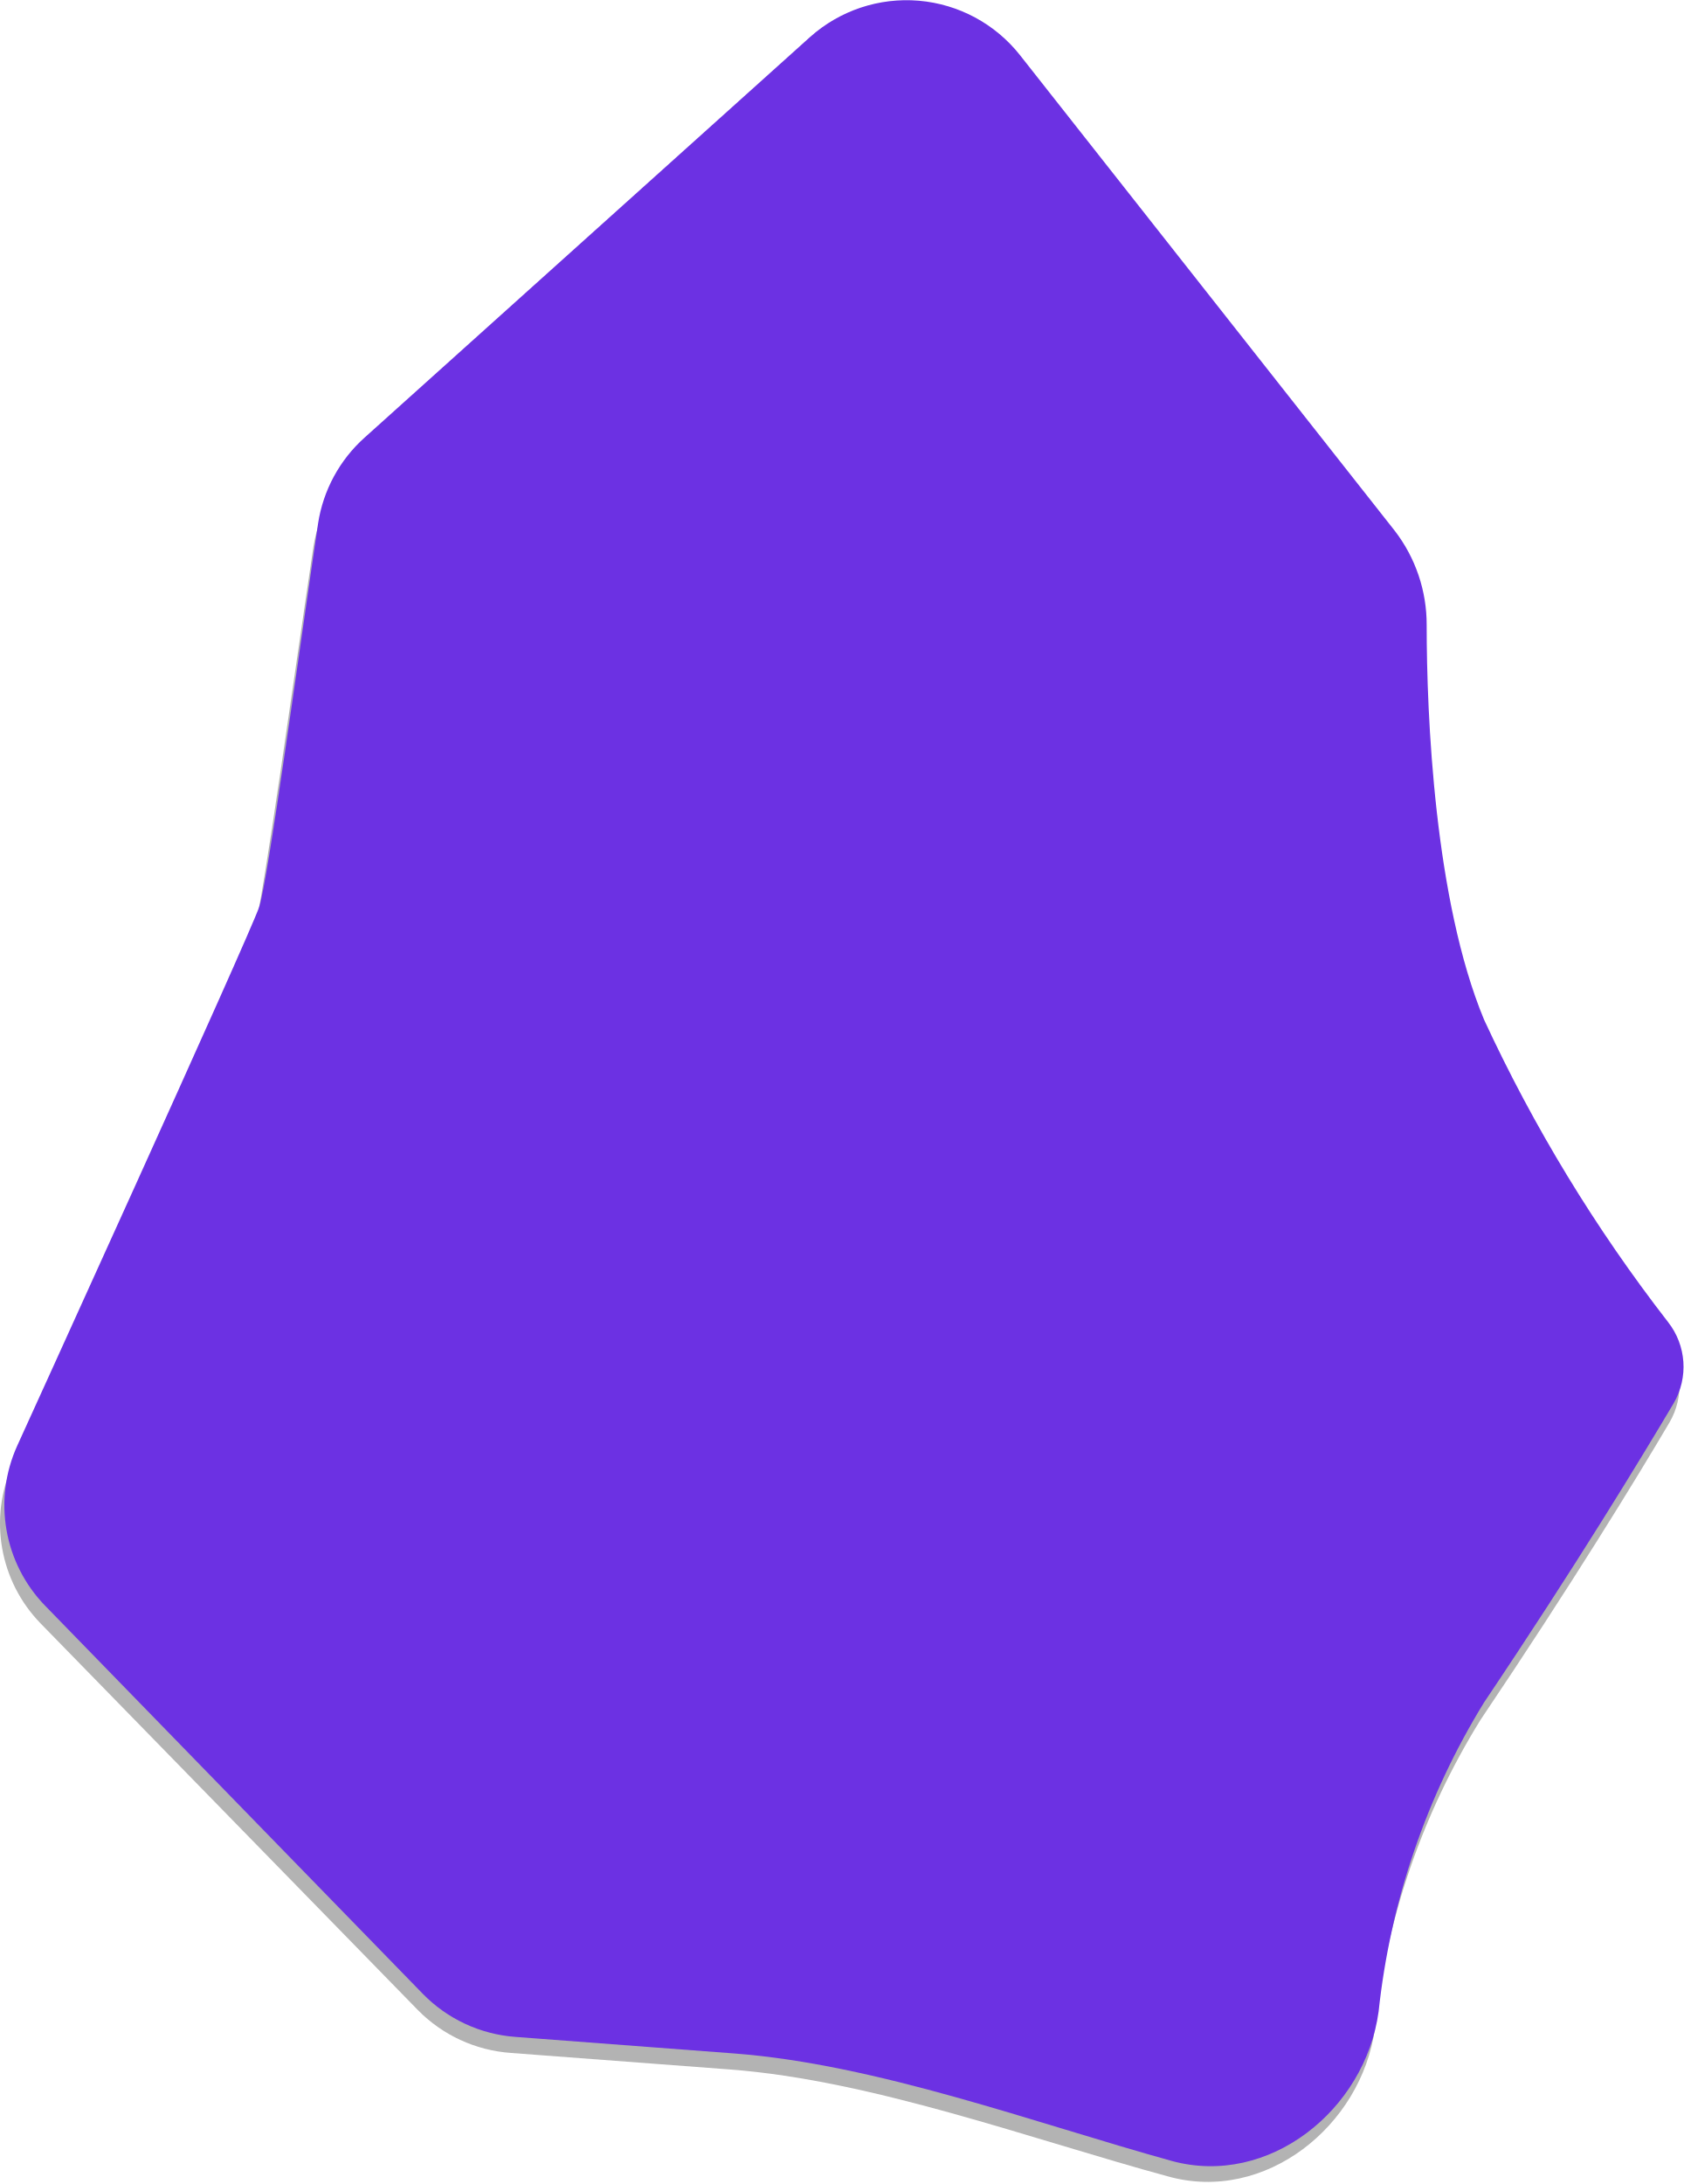
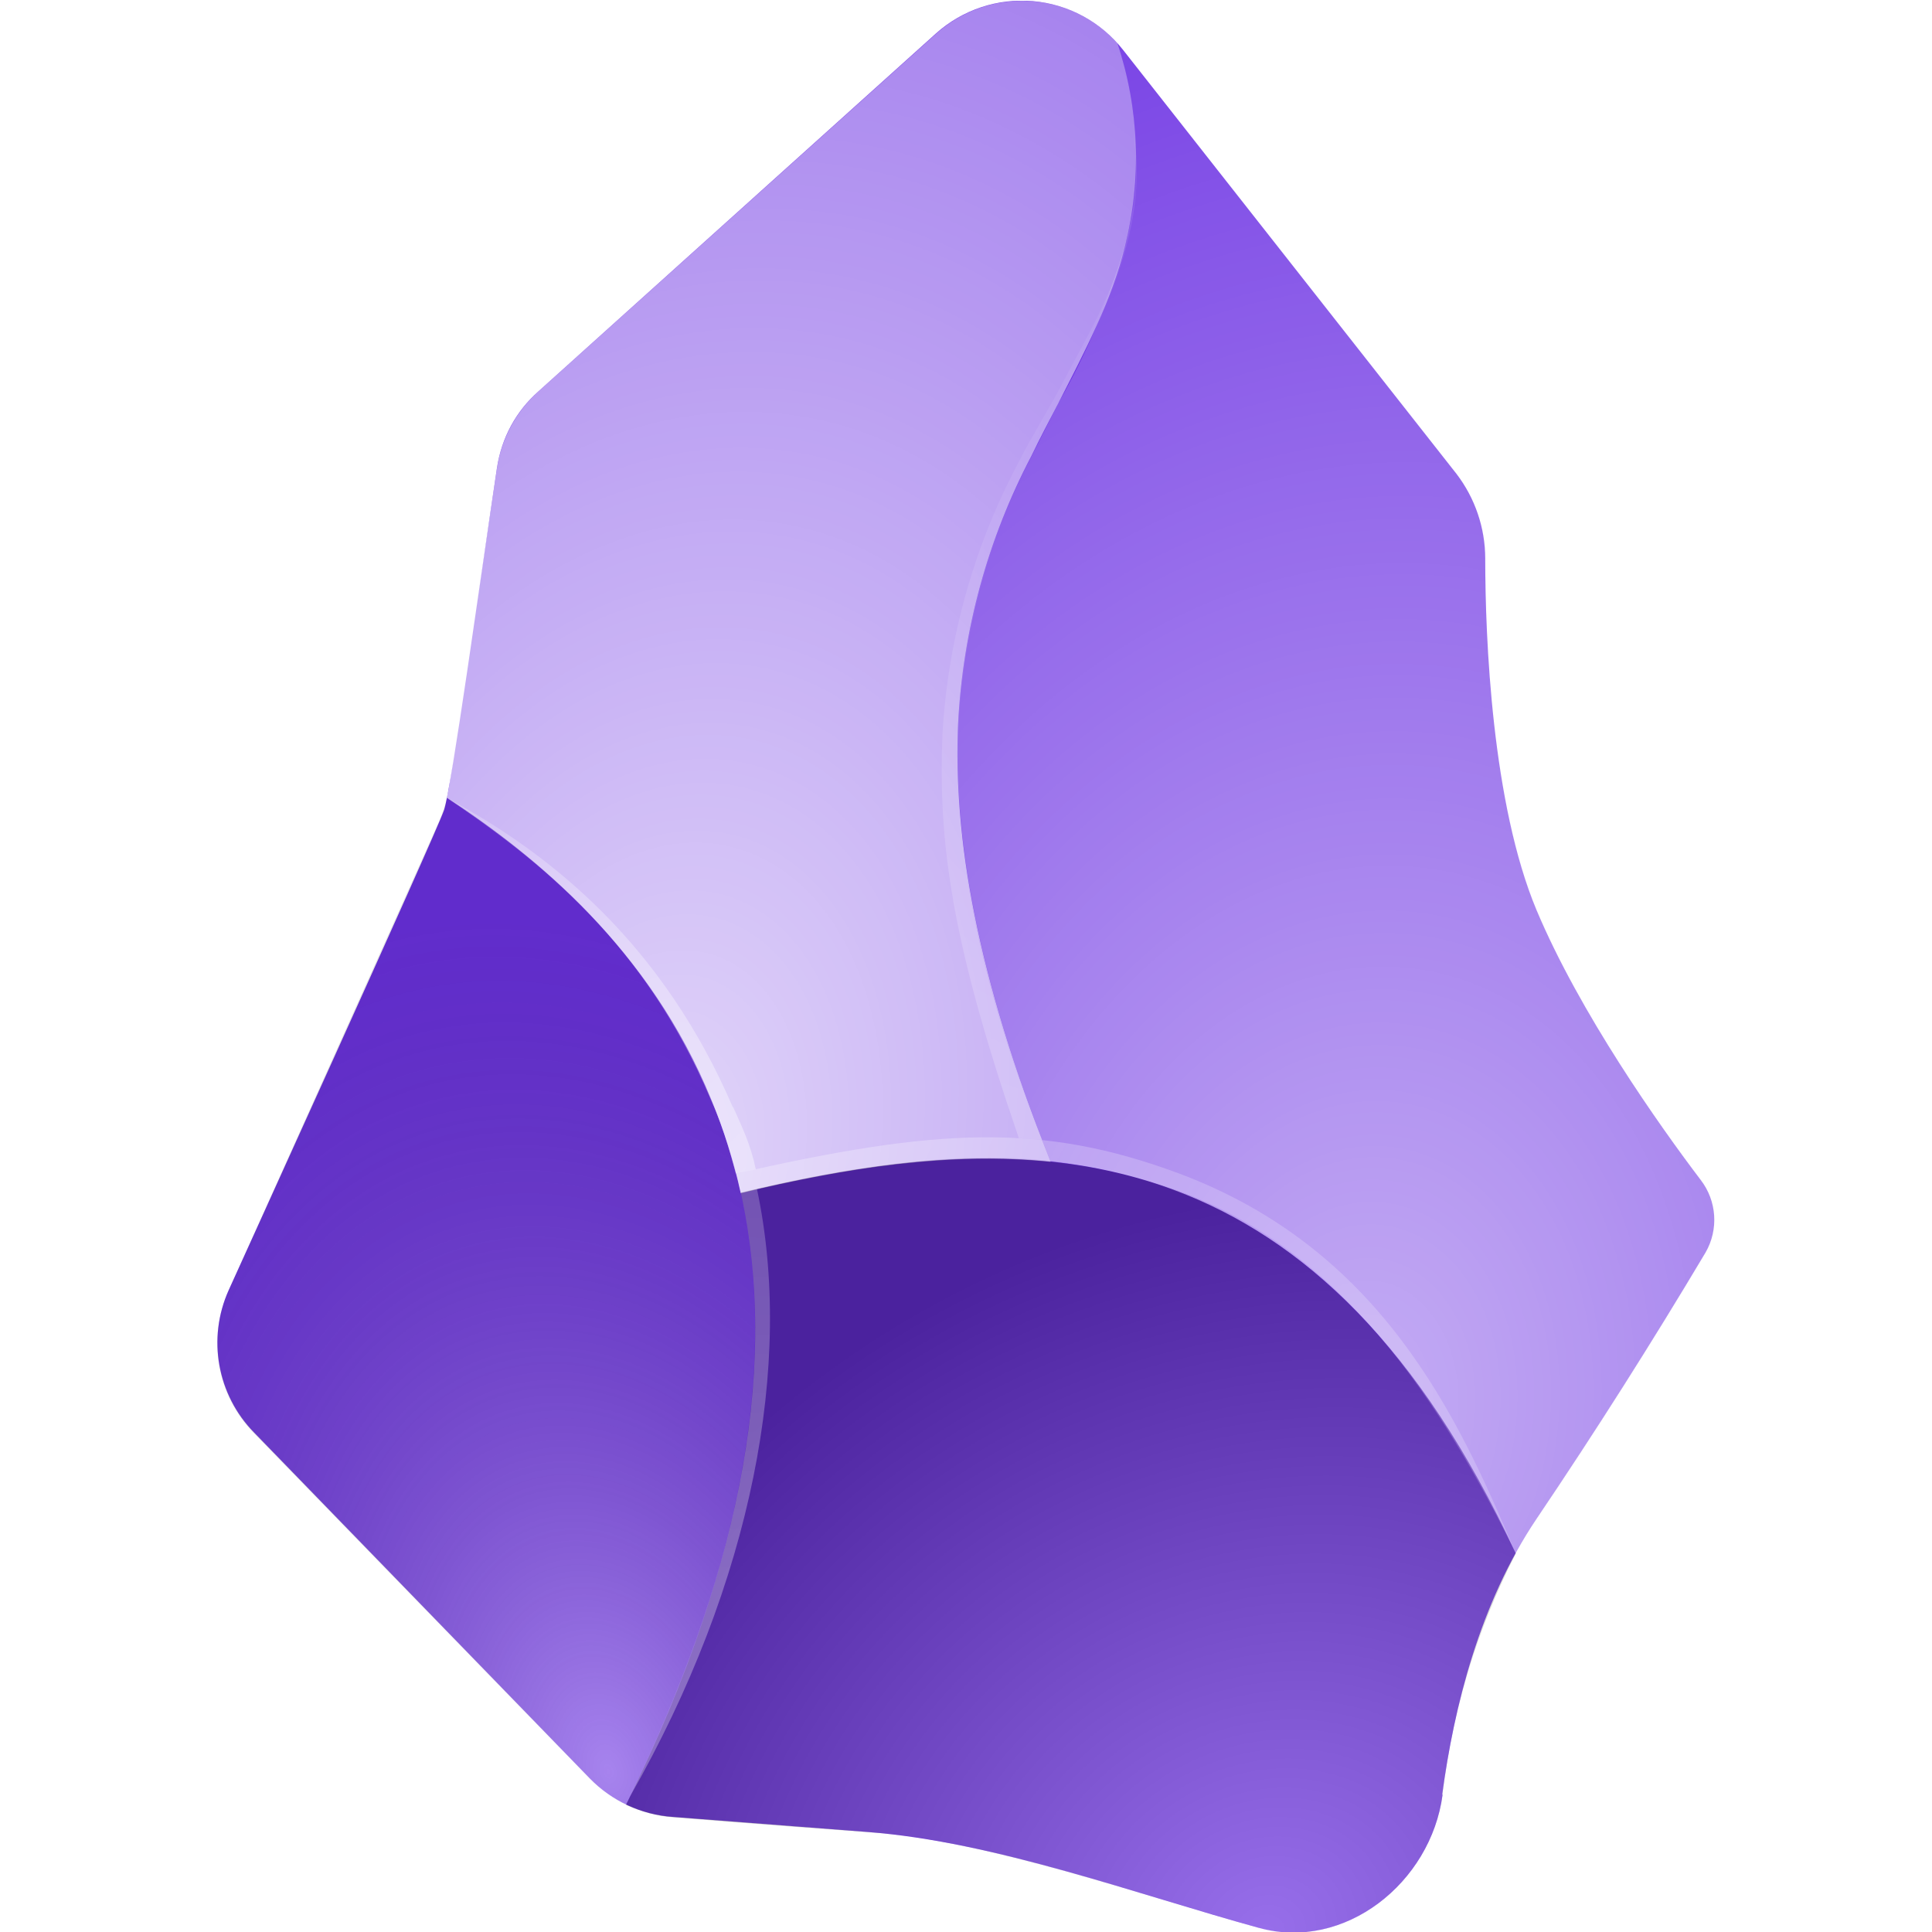
- <svg xmlns="http://www.w3.org/2000/svg" viewBox="0 0 256 332">
-   <defs>
-     <radialGradient id="SVGYDglUjvP" cx="72.819%" cy="96.934%" r="163.793%" fx="72.819%" fy="96.934%" gradientTransform="matrix(-.24192 0 .9703 0 13836.652 7282)">
-       <stop offset="0%" stop-color="#fff" stop-opacity=".4" />
-       <stop offset="100%" stop-opacity=".1" />
-     </radialGradient>
-     <radialGradient id="SVG1mgR7H8p" cx="52.917%" cy="90.632%" r="190.361%" fx="52.917%" fy="90.632%" gradientTransform="matrix(.13917 0 .99027 0 9251.091 5292)">
-       <stop offset="0%" stop-color="#fff" stop-opacity=".6" />
-       <stop offset="100%" stop-color="#fff" stop-opacity=".1" />
-     </radialGradient>
-     <radialGradient id="SVGzgHe6cFU" cx="31.174%" cy="97.138%" r="178.714%" fx="31.174%" fy="97.138%" gradientTransform="matrix(.22495 0 .97437 0 8312.095 3117)">
-       <stop offset="0%" stop-color="#fff" stop-opacity=".8" />
-       <stop offset="100%" stop-color="#fff" stop-opacity=".4" />
-     </radialGradient>
-     <radialGradient id="SVGCTY0meFQ" cx="71.813%" cy="99.994%" r="92.086%" fx="71.813%" fy="99.994%" gradientTransform="matrix(0 -7537.885 0 -4352 0 22251839.658)">
-       <stop offset="0%" stop-color="#fff" stop-opacity=".3" />
-       <stop offset="100%" stop-opacity=".3" />
-     </radialGradient>
-     <radialGradient id="SVGp7NleeJb" cx="117.013%" cy="34.769%" r="328.729%" fx="117.013%" fy="34.769%" gradientTransform="matrix(-.20791 0 -.97815 0 -1213.278 1701)">
-       <stop offset="0%" stop-color="#fff" stop-opacity="0" />
-       <stop offset="100%" stop-color="#fff" stop-opacity=".2" />
-     </radialGradient>
-     <radialGradient id="SVGzfuNdcEV" cx="-9.431%" cy="8.712%" r="153.492%" fx="-9.431%" fy="8.712%" gradientTransform="matrix(.7071 0 -.7071 0 490.42 943)">
-       <stop offset="0%" stop-color="#fff" stop-opacity=".2" />
-       <stop offset="100%" stop-color="#fff" stop-opacity=".4" />
-     </radialGradient>
-     <radialGradient id="SVGHFK8RbnI" cx="103.902%" cy="-22.172%" r="394.771%" fx="103.902%" fy="-22.172%" gradientTransform="matrix(.17365 0 -.9848 0 3105.035 39)">
-       <stop offset="0%" stop-color="#fff" stop-opacity=".1" />
-       <stop offset="100%" stop-color="#fff" stop-opacity=".3" />
-     </radialGradient>
-     <radialGradient id="SVGBKkxAcsd" cx="99.348%" cy="89.193%" r="203.824%" fx="99.348%" fy="89.193%" gradientTransform="matrix(0 -2496.18 0 -4694.632 0 -38783246.548)">
-       <stop offset="0%" stop-color="#fff" stop-opacity=".2" />
-       <stop offset="50%" stop-color="#fff" stop-opacity=".2" />
-       <stop offset="100%" stop-color="#fff" stop-opacity=".3" />
-     </radialGradient>
-   </defs>
-   <path fill-opacity=".3" d="M209.056 308.305c-2.043 14.93-16.738 26.638-31.432 22.552c-20.823-5.658-44.946-14.616-66.634-16.266l-33.317-2.515a22 22 0 0 1-14.144-6.522L6.167 246.778a21.77 21.77 0 0 1-4.244-24.124s35.36-77.478 36.775-81.485c1.257-4.008 6.13-39.211 8.958-58.07a22 22 0 0 1 7.072-12.965L122.462 9.47a22 22 0 0 1 31.903 2.672l57.048 71.978a23.18 23.18 0 0 1 4.872 14.38c0 13.594 1.179 41.646 8.8 59.72a236.8 236.8 0 0 0 27.974 45.732a11 11 0 0 1 .786 12.258c-4.95 8.408-14.851 24.595-28.76 45.26a111.7 111.7 0 0 0-16.108 46.834z" />
-   <path fill="#6c31e3" d="M209.606 305.79c-2.043 15.009-16.737 26.717-31.432 22.71c-20.744-5.737-44.79-14.695-66.555-16.345L78.38 309.64a21.92 21.92 0 0 1-14.144-6.6L6.874 244.106a21.92 21.92 0 0 1-4.243-24.36s35.438-77.792 36.774-81.878c1.336-4.007 6.13-39.289 8.958-58.305a22 22 0 0 1 7.072-13.044L123.17 5.621a22 22 0 0 1 31.902 2.75l56.97 72.292a23.34 23.34 0 0 1 4.871 14.38c0 13.673 1.18 41.804 8.723 59.955a238 238 0 0 0 27.974 45.969a11 11 0 0 1 .864 12.336c-5.03 8.487-14.851 24.674-28.838 45.497a112.6 112.6 0 0 0-16.03 46.99" />
-   <path fill="url(#SVGYDglUjvP)" d="M70.365 307.44c26.638-53.983 25.93-92.722 14.537-120.225c-10.372-25.459-29.781-41.489-45.025-51.468a19.2 19.2 0 0 1-1.415 4.243L2.631 219.747a21.92 21.92 0 0 0 4.321 24.36l57.284 58.933a23.8 23.8 0 0 0 6.129 4.4" />
-   <path fill="url(#SVG1mgR7H8p)" d="M142.814 197.902a86 86 0 0 1 21.06 4.793c21.844 8.172 41.724 26.56 58.147 61.999c1.179-2.043 2.357-4.008 3.615-5.894a960 960 0 0 0 28.838-45.497a11 11 0 0 0-.786-12.336a238 238 0 0 1-28.052-45.969c-7.544-18.073-8.644-46.282-8.723-59.955c0-5.186-1.65-10.294-4.871-14.38l-56.97-72.292l-.943-1.178c4.165 13.75 3.93 24.752 1.336 34.731c-2.357 9.272-6.757 17.68-11.394 26.56c-1.571 2.986-3.143 6.05-4.636 9.193a110 110 0 0 0-12.415 45.576c-.786 19.016 3.064 42.825 15.716 74.65z" />
-   <path fill="url(#SVGzgHe6cFU)" d="M142.736 197.902c-12.652-31.824-16.502-55.633-15.716-74.65c.786-18.858 6.286-33.002 12.415-45.575l4.715-9.193c4.558-8.88 8.88-17.288 11.315-26.56a61.7 61.7 0 0 0-1.336-34.731c-8.136-8.94-21.96-9.642-30.96-1.572L55.436 66.519a22 22 0 0 0-7.072 13.044l-8.25 54.69c0 .55-.158 1.022-.236 1.572c15.244 9.901 34.574 25.931 45.025 51.312c2.043 5.029 3.772 10.294 5.029 16.03a157.2 157.2 0 0 1 52.805-5.343z" />
-   <path fill="url(#SVGCTY0meFQ)" d="M178.253 328.5c14.616 4.007 29.31-7.701 31.353-22.789a120.2 120.2 0 0 1 12.494-41.017c-16.502-35.44-36.382-53.827-58.148-61.999c-23.18-8.643-48.404-5.736-74.021.472c5.736 26.01 2.357 60.034-19.487 104.273c2.436 1.257 5.186 1.965 7.936 2.2l34.496 2.593c18.701 1.336 46.597 11.001 65.377 16.266" />
-   <path fill="url(#SVGp7NleeJb)" d="M127.177 122.074c-.864 18.859 1.493 40.39 14.144 72.135l-3.929-.393c-11.394-33.081-13.908-50.054-13.044-69.149c.786-19.094 6.994-33.789 13.123-46.361c1.571-3.143 5.186-9.037 6.758-12.023c4.557-8.879 7.622-13.515 10.215-21.609c3.772-11.315 2.986-16.658 2.514-22.001c2.908 19.251-8.172 35.988-16.501 53.04a113.9 113.9 0 0 0-13.358 46.361z" />
-   <path fill="url(#SVGzfuNdcEV)" d="M88.674 188.551c1.571 3.458 2.907 6.287 3.85 10.608l-3.379.786c-1.336-5.029-2.357-8.643-4.322-12.965c-11.472-26.953-29.86-40.861-44.79-51.076c18.074 9.744 36.697 25.066 48.64 52.647" />
-   <path fill="url(#SVGHFK8RbnI)" d="M92.681 202.617c6.286 29.467-.786 66.948-21.609 103.409c17.445-36.146 25.931-70.8 18.859-102.938l2.75-.55z" />
-   <path fill="url(#SVGBKkxAcsd)" d="M164.659 199.867c34.181 12.808 47.383 40.86 57.205 64.355c-12.18-24.516-29.074-51.626-58.462-61.684c-22.317-7.7-41.175-6.758-73.471.55l-.707-3.143c34.26-7.858 52.176-8.8 75.435 0z" />
+ <svg xmlns="http://www.w3.org/2000/svg" fill="none" height="100%" width="100%" viewBox="0 0 512 512">
+   <radialGradient id="logo-bottom-left" cx="0" cy="0" gradientTransform="matrix(-59 -225 150 -39 161.4 470)" gradientUnits="userSpaceOnUse" r="1">
+     <stop offset="0" stop-color="#fff" stop-opacity=".4" />
+     <stop offset="1" stop-opacity=".1" />
+   </radialGradient>
+   <radialGradient id="logo-top-right" cx="0" cy="0" gradientTransform="matrix(50 -379 280 37 360 374.2)" gradientUnits="userSpaceOnUse" r="1">
+     <stop offset="0" stop-color="#fff" stop-opacity=".6" />
+     <stop offset="1" stop-color="#fff" stop-opacity=".1" />
+   </radialGradient>
+   <radialGradient id="logo-top-left" cx="0" cy="0" gradientTransform="matrix(69 -319 218 47 175.4 307)" gradientUnits="userSpaceOnUse" r="1">
+     <stop offset="0" stop-color="#fff" stop-opacity=".8" />
+     <stop offset="1" stop-color="#fff" stop-opacity=".4" />
+   </radialGradient>
+   <radialGradient id="logo-bottom-right" cx="0" cy="0" gradientTransform="matrix(-96 -163 187 -111 335.3 512.2)" gradientUnits="userSpaceOnUse" r="1">
+     <stop offset="0" stop-color="#fff" stop-opacity=".3" />
+     <stop offset="1" stop-opacity=".3" />
+   </radialGradient>
+   <radialGradient id="logo-top-edge" cx="0" cy="0" gradientTransform="matrix(-36 166 -112 -24 310 128.2)" gradientUnits="userSpaceOnUse" r="1">
+     <stop offset="0" stop-color="#fff" stop-opacity="0" />
+     <stop offset="1" stop-color="#fff" stop-opacity=".2" />
+   </radialGradient>
+   <radialGradient id="logo-left-edge" cx="0" cy="0" gradientTransform="matrix(88 89 -190 187 111 220.2)" gradientUnits="userSpaceOnUse" r="1">
+     <stop offset="0" stop-color="#fff" stop-opacity=".2" />
+     <stop offset="1" stop-color="#fff" stop-opacity=".4" />
+   </radialGradient>
+   <radialGradient id="logo-bottom-edge" cx="0" cy="0" gradientTransform="matrix(9 130 -276 20 215 284)" gradientUnits="userSpaceOnUse" r="1">
+     <stop offset="0" stop-color="#fff" stop-opacity=".2" />
+     <stop offset="1" stop-color="#fff" stop-opacity=".3" />
+   </radialGradient>
+   <radialGradient id="logo-middle-edge" cx="0" cy="0" gradientTransform="matrix(-198 -104 327 -623 400 399.2)" gradientUnits="userSpaceOnUse" r="1">
+     <stop offset="0" stop-color="#fff" stop-opacity=".2" />
+     <stop offset=".5" stop-color="#fff" stop-opacity=".2" />
+     <stop offset="1" stop-color="#fff" stop-opacity=".3" />
+   </radialGradient>
+   <clipPath id="clip">
+     <path d="M.2.2h512v512H.2z" />
+   </clipPath>
+   <g clip-path="url(#clip)">
+     <path d="M382.3 475.6c-3.1 23.4-26 41.6-48.7 35.3-32.4-8.9-69.9-22.8-103.6-25.4l-51.7-4a34 34 0 0 1-22-10.2l-89-91.7a34 34 0 0 1-6.7-37.7s55-121 57.1-127.3c2-6.3 9.6-61.2 14-90.6 1.2-7.9 5-15 11-20.3L248 8.9a34.1 34.1 0 0 1 49.6 4.3L386 125.6a37 37 0 0 1 7.6 22.4c0 21.3 1.8 65 13.6 93.2 11.5 27.3 32.5 57 43.5 71.5a17.3 17.3 0 0 1 1.3 19.2 1494 1494 0 0 1-44.8 70.6c-15 22.3-21.9 49.9-25 73.1z" fill="#6c31e3" />
+     <path d="M165.9 478.3c41.4-84 40.2-144.2 22.6-187-16.2-39.6-46.3-64.5-70-80-.6 2.3-1.3 4.4-2.2 6.5L60.6 342a34 34 0 0 0 6.6 37.7l89.1 91.7a34 34 0 0 0 9.6 7z" fill="url(#logo-bottom-left)" />
+     <path d="M278.4 307.8c11.2 1.2 22.2 3.6 32.8 7.6 34 12.7 65 41.2 90.5 96.3 1.8-3.1 3.6-6.2 5.6-9.2a1536 1536 0 0 0 44.8-70.6 17 17 0 0 0-1.3-19.2c-11-14.6-32-44.2-43.5-71.5-11.8-28.2-13.5-72-13.6-93.2 0-8.1-2.6-16-7.6-22.4L297.6 13.2a34 34 0 0 0-1.5-1.7 96 96 0 0 1 2 54 198.3 198.3 0 0 1-17.6 41.3l-7.2 14.2a171 171 0 0 0-19.4 71c-1.2 29.4 4.8 66.4 24.5 115.8z" fill="url(#logo-top-right)" />
+     <path d="M278.4 307.8c-19.7-49.4-25.8-86.4-24.5-115.9a171 171 0 0 1 19.4-71c2.3-4.8 4.8-9.5 7.2-14.1 7.1-13.9 14-27 17.6-41.4a96 96 0 0 0-2-54A34.1 34.1 0 0 0 248 9l-105.4 94.8a34.1 34.1 0 0 0-10.9 20.3l-12.8 85-.5 2.3c23.8 15.5 54 40.4 70.1 80a147 147 0 0 1 7.8 24.8c28-6.8 55.7-11 82.1-8.3z" fill="url(#logo-top-left)" />
+     <path d="M333.6 511c22.7 6.2 45.6-12 48.7-35.4a187 187 0 0 1 19.4-63.9c-25.6-55-56.5-83.6-90.4-96.3-36-13.4-75.2-9-115 .7 8.9 40.4 3.6 93.3-30.4 162.2 4 1.8 8.1 3 12.5 3.3 0 0 24.4 2 53.6 4.1 29 2 72.4 17.1 101.6 25.2z" fill="url(#logo-bottom-right)" />
+     <g clip-rule="evenodd" fill-rule="evenodd">
+       <path d="M254.1 190c-1.3 29.2 2.4 62.8 22.1 112.1l-6.2-.5c-17.7-51.5-21.5-78-20.2-107.6a174.7 174.7 0 0 1 20.4-72c2.4-4.9 8-14.1 10.5-18.8 7.1-13.7 11.9-21 16-33.6 5.7-17.5 4.5-25.9 3.8-34.1 4.6 29.9-12.7 56-25.7 82.4a177.1 177.1 0 0 0-20.7 72z" fill="url(#logo-top-edge)" />
+       <path d="M194.3 293.4c2.4 5.4 4.6 9.8 6 16.5L195 311c-2.1-7.8-3.8-13.4-6.8-20-17.8-42-46.3-63.6-69.7-79.5 28.2 15.2 57.2 39 75.7 81.9z" fill="url(#logo-left-edge)" />
+       <path d="M200.6 315.1c9.8 46-1.2 104.2-33.6 160.9 27.1-56.2 40.2-110.1 29.3-160z" fill="url(#logo-bottom-edge)" />
+       <path d="M312.5 311c53.1 19.9 73.6 63.6 88.9 100-19-38.1-45.2-80.3-90.8-96-34.8-11.8-64.1-10.4-114.3 1l-1.1-5c53.2-12.1 81-13.5 117.3 0z" fill="url(#logo-middle-edge)" />
+     </g>
+   </g>
</svg>
